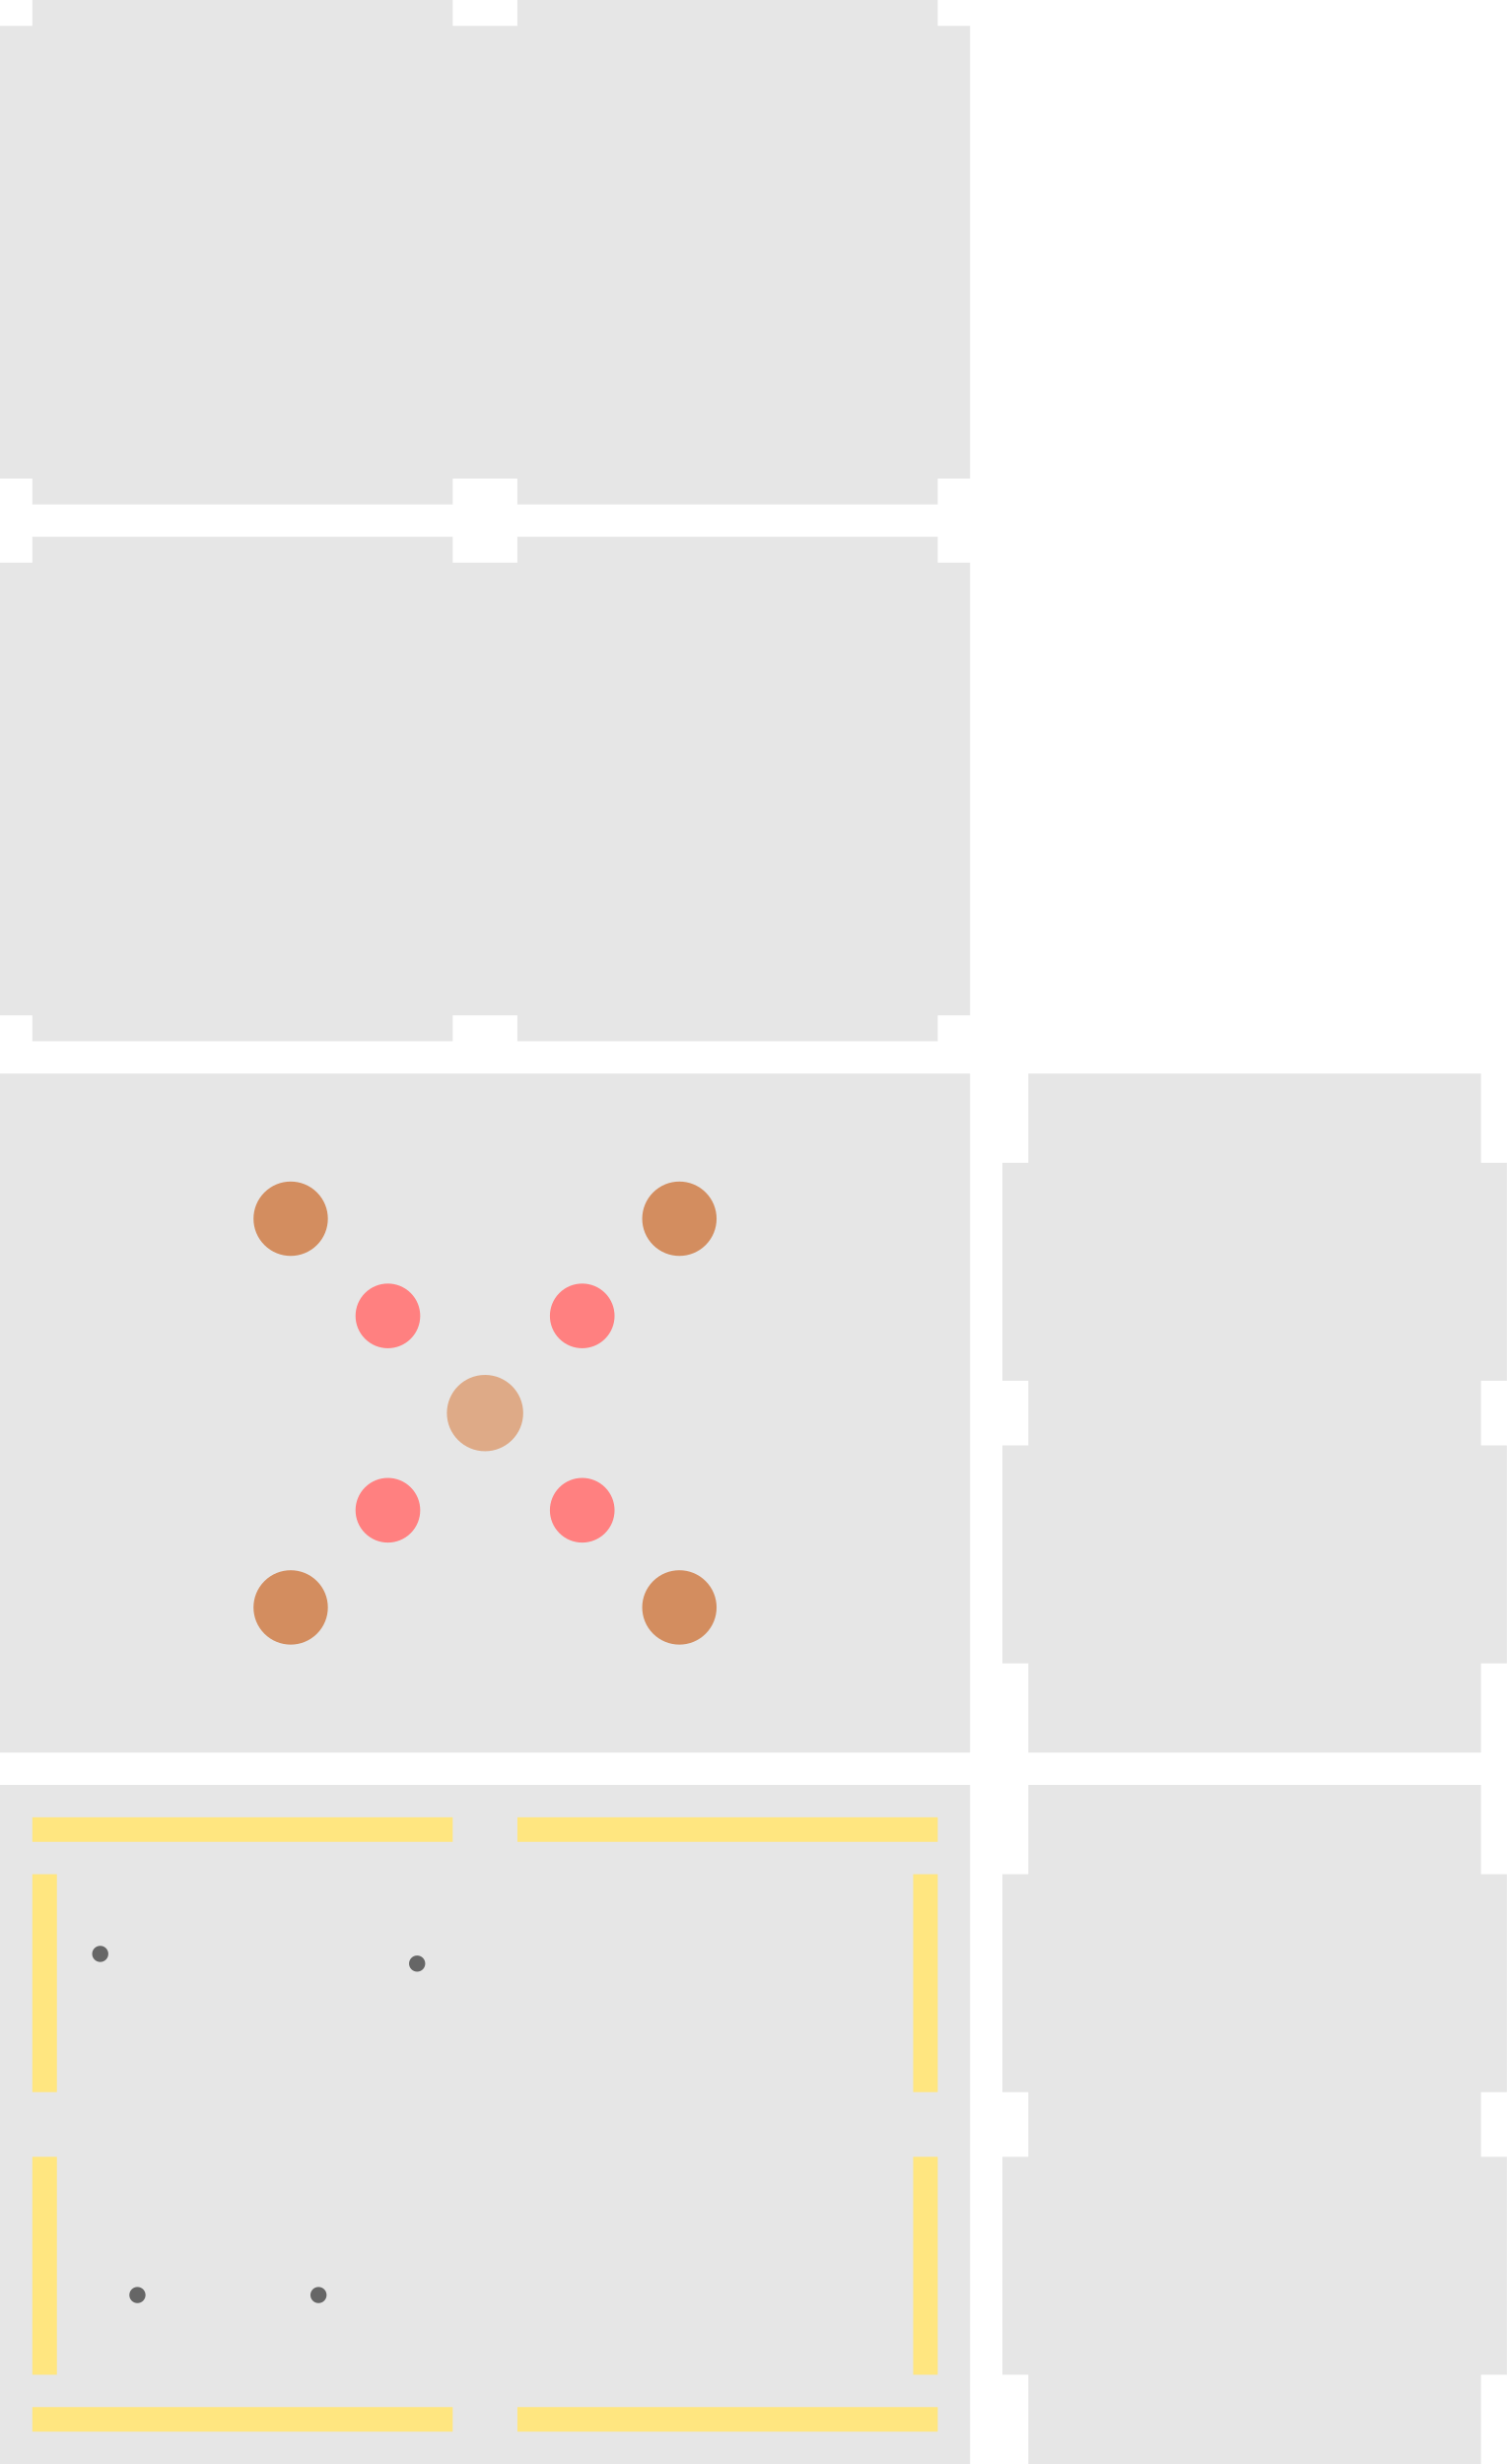
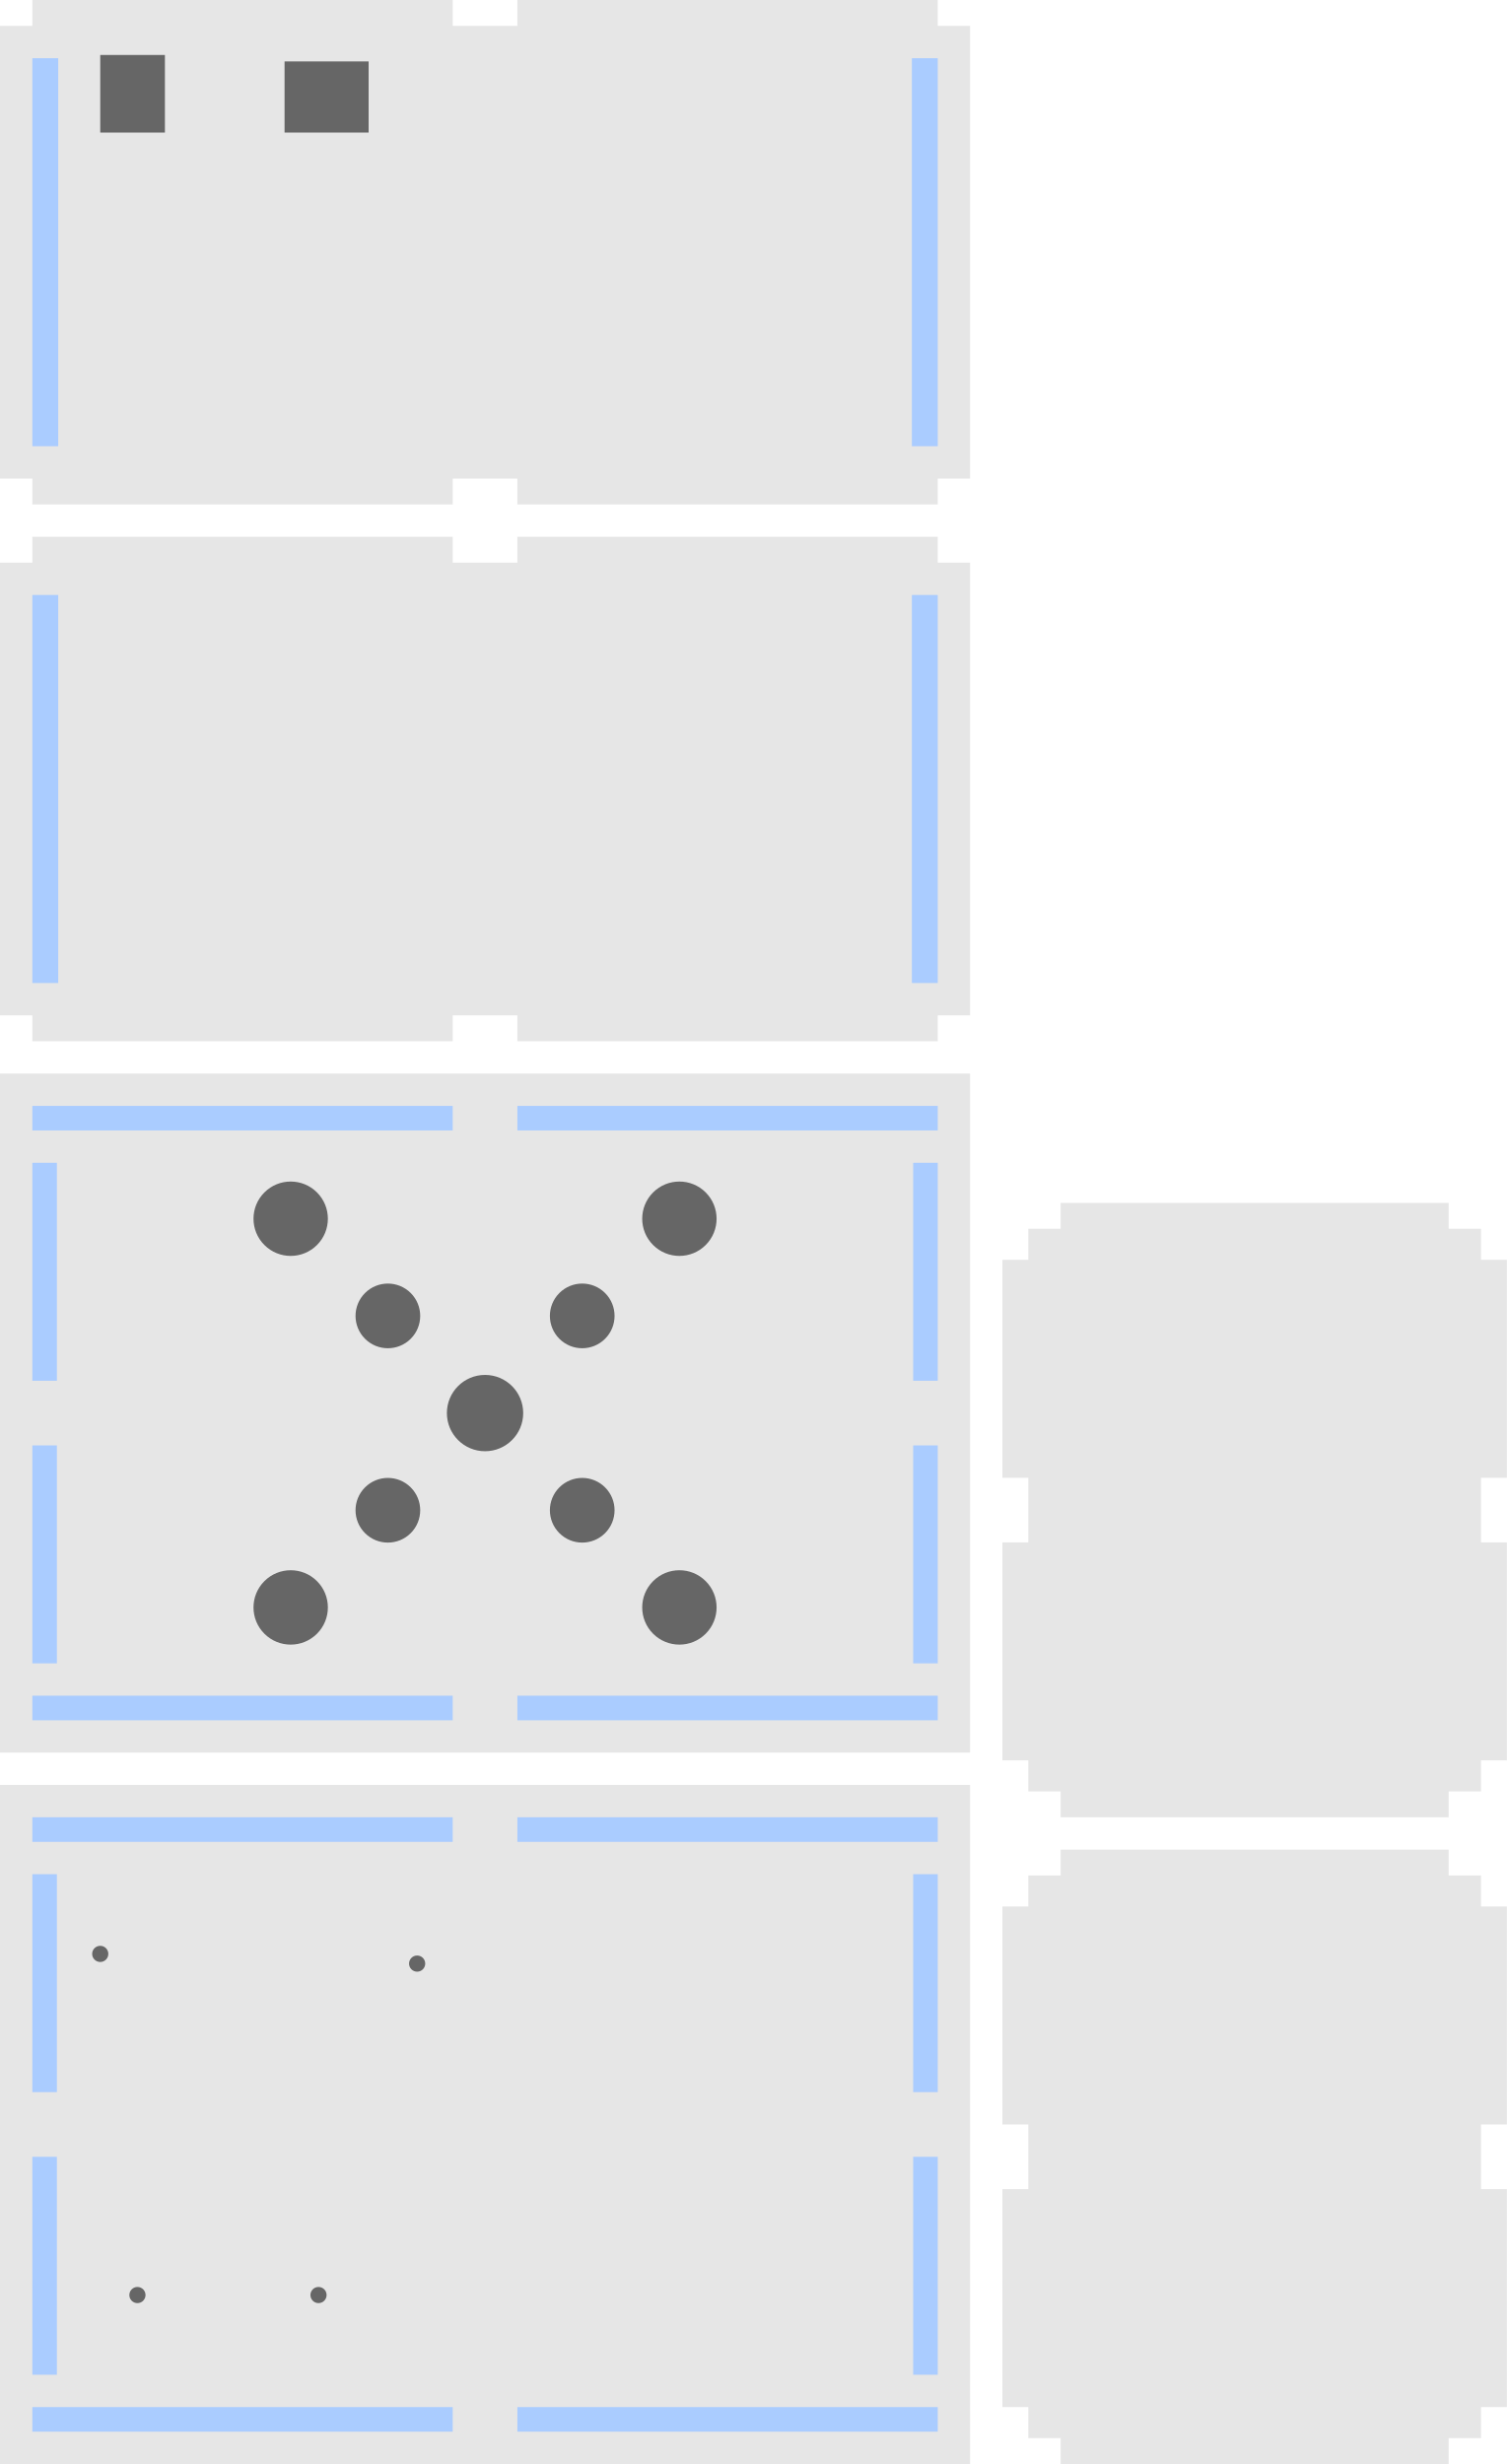
<svg xmlns="http://www.w3.org/2000/svg" width="233mm" height="381mm" viewBox="0 0 825.591 1350" id="svg2" version="1.1">
  <defs id="defs4">
    <marker style="overflow:visible" refY="0" refX="0" orient="auto" id="DistanceX">
      <path id="path4143" style="stroke:#000000;stroke-width:0.5" d="M 3,-3 -3,3 M 0,-5 0,5" />
    </marker>
    <pattern y="0" x="0" width="8" patternUnits="userSpaceOnUse" id="Hatch" height="8">
      <path id="path4146" stroke-width="0.25" stroke="#000000" linecap="square" d="M8 4 l-4,4" />
      <path id="path4148" stroke-width="0.25" stroke="#000000" linecap="square" d="M6 2 l-4,4" />
      <path id="path4150" stroke-width="0.25" stroke="#000000" linecap="square" d="M4 0 l-4,4" />
    </pattern>
    <symbol id="*Model_Space" />
    <symbol id="*Paper_Space" />
    <symbol id="*Paper_Space0" />
    <symbol id="block_2" />
    <marker style="overflow:visible" refY="0" refX="0" orient="auto" id="DistanceX-3">
      <path id="path4213" style="stroke:#000000;stroke-width:0.5" d="M 3,-3 -3,3 M 0,-5 0,5" />
    </marker>
    <pattern y="0" x="0" width="8" patternUnits="userSpaceOnUse" id="Hatch-6" height="8">
      <path id="path4216" stroke-width="0.25" stroke="#000000" linecap="square" d="M8 4 l-4,4" />
      <path id="path4218" stroke-width="0.25" stroke="#000000" linecap="square" d="M6 2 l-4,4" />
      <path id="path4220" stroke-width="0.25" stroke="#000000" linecap="square" d="M4 0 l-4,4" />
    </pattern>
    <symbol id="*Model_Space-7" />
    <symbol id="*Paper_Space-5" />
    <symbol id="*Paper_Space0-3" />
    <symbol id="block_2-5" />
    <marker style="overflow:visible" refY="0" refX="0" orient="auto" id="DistanceX-35">
      <path id="path5069" style="stroke:#000000;stroke-width:0.5" d="M 3,-3 -3,3 M 0,-5 0,5" />
    </marker>
    <pattern y="0" x="0" width="8" patternUnits="userSpaceOnUse" id="Hatch-62" height="8">
      <path id="path5072" stroke-width="0.25" stroke="#000000" linecap="square" d="M8 4 l-4,4" />
      <path id="path5074" stroke-width="0.25" stroke="#000000" linecap="square" d="M6 2 l-4,4" />
      <path id="path5076" stroke-width="0.25" stroke="#000000" linecap="square" d="M4 0 l-4,4" />
    </pattern>
    <symbol id="*Model_Space-9" />
    <symbol id="*Paper_Space-1" />
    <symbol id="*Paper_Space0-2" />
    <marker style="overflow:visible" refY="0" refX="0" orient="auto" id="DistanceX-7">
      <path id="path5134" style="stroke:#000000;stroke-width:0.5" d="M 3,-3 -3,3 M 0,-5 0,5" />
    </marker>
    <pattern y="0" x="0" width="8" patternUnits="userSpaceOnUse" id="Hatch-0" height="8">
      <path id="path5137" stroke-width="0.25" stroke="#000000" linecap="square" d="M8 4 l-4,4" />
      <path id="path5139" stroke-width="0.25" stroke="#000000" linecap="square" d="M6 2 l-4,4" />
      <path id="path5141" stroke-width="0.25" stroke="#000000" linecap="square" d="M4 0 l-4,4" />
    </pattern>
    <symbol id="*Model_Space-93" />
    <symbol id="*Paper_Space-6" />
    <symbol id="*Paper_Space0-0" />
    <marker style="overflow:visible" refY="0" refX="0" orient="auto" id="DistanceX-6">
      <path id="path4143-1" style="stroke:#000000;stroke-width:0.5" d="M 3,-3 -3,3 M 0,-5 0,5" />
    </marker>
    <pattern y="0" x="0" width="8" patternUnits="userSpaceOnUse" id="Hatch-8" height="8">
      <path id="path4146-7" stroke-width="0.25" stroke="#000000" linecap="square" d="M8 4 l-4,4" />
      <path id="path4148-9" stroke-width="0.25" stroke="#000000" linecap="square" d="M6 2 l-4,4" />
      <path id="path4150-2" stroke-width="0.25" stroke="#000000" linecap="square" d="M4 0 l-4,4" />
    </pattern>
    <symbol id="*Model_Space-0" />
    <symbol id="*Paper_Space-2" />
    <symbol id="*Paper_Space0-37" />
    <symbol id="block_2-59" />
    <marker style="overflow:visible" refY="0" refX="0" orient="auto" id="DistanceX-3-2">
      <path id="path4213-2" style="stroke:#000000;stroke-width:0.5" d="M 3,-3 -3,3 M 0,-5 0,5" />
    </marker>
    <pattern y="0" x="0" width="8" patternUnits="userSpaceOnUse" id="Hatch-6-8" height="8">
      <path id="path4216-9" stroke-width="0.25" stroke="#000000" linecap="square" d="M8 4 l-4,4" />
      <path id="path4218-7" stroke-width="0.25" stroke="#000000" linecap="square" d="M6 2 l-4,4" />
      <path id="path4220-3" stroke-width="0.25" stroke="#000000" linecap="square" d="M4 0 l-4,4" />
    </pattern>
    <symbol id="*Model_Space-7-6" />
    <symbol id="*Paper_Space-5-1" />
    <symbol id="*Paper_Space0-3-2" />
    <symbol id="block_2-5-9" />
  </defs>
  <g id="layer1" transform="translate(0,297.6378)">
    <g transform="translate(-2863.491,195.3389)" id="g5552" />
    <g transform="translate(-4667.525,-2234.448)" id="g6337" />
    <g transform="translate(-3639.843,-112.5075)" id="g5552-9" />
    <g transform="translate(-5443.877,-2542.294)" id="g6337-4" />
-     <g style="fill:#e6e6e6;stroke:none;stroke-width:0.5;stroke-miterlimit:4;stroke-dasharray:none;stroke-opacity:1" transform="matrix(0.7747937,0,0,0.7720568,-1127.824,761.7437)" id="g5590">
-       <polygon style="fill:#e6e6e6;stroke:none;stroke-width:0.5;stroke-miterlimit:4;stroke-dasharray:none;stroke-opacity:1" points="2141.629,-105.471 2141.629,376.42 1455.645,376.42 1455.645,-105.471 " id="polygon5592" />
-     </g>
-     <rect y="1021.18" x="17.716" height="13.465" width="230.315" id="rect4625" style="fill:#ffe680;fill-opacity:1;stroke:none;stroke-width:0.1;stroke-miterlimit:4;stroke-dasharray:none;stroke-opacity:1" />
-     <rect transform="matrix(0,-1,1,0,0,0)" y="17.716" x="-1003.464" height="13.465" width="119.409" id="rect6492" style="fill:#ffe680;fill-opacity:1;stroke:none;stroke-width:0.1;stroke-miterlimit:4;stroke-dasharray:none;stroke-opacity:1" />
-     <rect style="fill:#ffe680;fill-opacity:1;stroke:none;stroke-width:0.1;stroke-miterlimit:4;stroke-dasharray:none;stroke-opacity:1" id="rect6494" width="230.315" height="13.465" x="17.716" y="698.031" />
-     <rect style="fill:#ffe680;fill-opacity:1;stroke:none;stroke-width:0.1;stroke-miterlimit:4;stroke-dasharray:none;stroke-opacity:1" id="rect6496" width="119.409" height="13.465" x="-848.621" y="17.716" transform="matrix(0,-1,1,0,0,0)" />
-     <rect y="698.031" x="283.464" height="13.465" width="230.315" id="rect4623" style="fill:#ffe680;fill-opacity:1;stroke:none;stroke-width:0.1;stroke-miterlimit:4;stroke-dasharray:none;stroke-opacity:1" />
-     <rect transform="matrix(0,-1,1,0,0,0)" y="500.314" x="-848.621" height="13.465" width="119.409" id="rect4617" style="fill:#ffe680;fill-opacity:1;stroke:none;stroke-width:0.1;stroke-miterlimit:4;stroke-dasharray:none;stroke-opacity:1" />
-     <rect style="fill:#ffe680;fill-opacity:1;stroke:none;stroke-width:0.1;stroke-miterlimit:4;stroke-dasharray:none;stroke-opacity:1" id="rect4627" width="230.315" height="13.465" x="283.464" y="1021.18" />
-     <rect style="fill:#ffe680;fill-opacity:1;stroke:none;stroke-width:0.1;stroke-miterlimit:4;stroke-dasharray:none;stroke-opacity:1" id="rect4619" width="119.409" height="13.465" x="-1003.464" y="500.314" transform="matrix(0,-1,1,0,0,0)" />
-     <path id="polygon4406" d="m 563.386,680.313 0,48.898 -14.174,0 0,119.41 14.174,0 0,35.432 -14.174,0 0,119.41 14.174,0 0,48.898 248.031,0 0,-48.898 14.174,0 0,-119.41 -14.174,0 0,-35.432 14.174,0 0,-119.41 -14.174,0 0,-48.898 -248.031,0 z" style="fill:#e6e6e6;stroke:none;stroke-width:0.5;stroke-miterlimit:4;stroke-dasharray:none;stroke-opacity:1" />
-     <g transform="translate(462.805,613.913)" id="g4375">
-       <path id="path4825" d="m -403.455,158.97 a 4.429,4.429 0 0 1 -4.429,4.429 4.429,4.429 0 0 1 -4.429,-4.429 4.429,4.429 0 0 1 4.429,-4.429 4.429,4.429 0 0 1 4.429,4.429 z" style="fill:#666666;fill-opacity:1;stroke:none;stroke-width:0.1;stroke-miterlimit:4;stroke-dasharray:none;stroke-opacity:1" />
-       <path style="fill:#666666;fill-opacity:1;stroke:none;stroke-width:0.1;stroke-miterlimit:4;stroke-dasharray:none;stroke-opacity:1" d="m -383.081,345.879 a 4.429,4.429 0 0 1 -4.429,4.429 4.429,4.429 0 0 1 -4.429,-4.429 4.429,4.429 0 0 1 4.429,-4.429 4.429,4.429 0 0 1 4.429,4.429 z" id="path4827" />
-       <path id="path4829" d="m -283.868,345.879 a 4.429,4.429 0 0 1 -4.429,4.429 4.429,4.429 0 0 1 -4.429,-4.429 4.429,4.429 0 0 1 4.429,-4.429 4.429,4.429 0 0 1 4.429,4.429 z" style="fill:#666666;fill-opacity:1;stroke:none;stroke-width:0.1;stroke-miterlimit:4;stroke-dasharray:none;stroke-opacity:1" />
-       <path style="fill:#666666;fill-opacity:1;stroke:none;stroke-width:0.1;stroke-miterlimit:4;stroke-dasharray:none;stroke-opacity:1" d="m -229.833,164.285 a 4.429,4.429 0 0 1 -4.429,4.429 4.429,4.429 0 0 1 -4.429,-4.429 4.429,4.429 0 0 1 4.429,-4.429 4.429,4.429 0 0 1 4.429,4.429 z" id="path4831" />
-     </g>
-     <path style="fill:#e6e6e6;stroke:none;stroke-width:0.5;stroke-miterlimit:4;stroke-dasharray:none;stroke-opacity:1" d="m 563.386,290.549 0,48.898 -14.174,0 0,119.41 14.174,0 0,35.432 -14.174,0 0,119.41 14.174,0 0,48.898 248.031,0 0,-48.898 14.174,0 0,-119.41 -14.174,0 0,-35.432 14.174,0 0,-119.41 -14.174,0 0,-48.898 -248.031,0 z" id="path4651" />
-     <g id="g4659" transform="matrix(0.7747937,0,0,0.7720568,-1127.824,371.9799)" style="fill:#e6e6e6;stroke:none;stroke-width:0.5;stroke-miterlimit:4;stroke-dasharray:none;stroke-opacity:1">
-       <polygon id="polygon4661" points="1455.645,-105.471 2141.629,-105.471 2141.629,376.42 1455.645,376.42 " style="fill:#e6e6e6;stroke:none;stroke-width:0.5;stroke-miterlimit:4;stroke-dasharray:none;stroke-opacity:1" />
-     </g>
-     <path id="path4679" d="m 386.638,355.684 a 20.374,20.374 0 0 1 0,28.813 20.374,20.374 0 0 1 -28.813,1e-5 20.374,20.374 0 0 1 0,-28.813 20.374,20.374 0 0 1 28.813,1e-5 z" style="fill:#d38d5f;fill-opacity:1;stroke:none;stroke-width:0.5;stroke-miterlimit:4;stroke-dasharray:none;stroke-opacity:1" />
-     <path id="path4683" d="m 173.671,568.651 a 20.374,20.374 0 0 1 0,28.813 20.374,20.374 0 0 1 -28.813,10e-6 20.374,20.374 0 0 1 0,-28.813 20.374,20.374 0 0 1 28.813,10e-6 z" style="fill:#d38d5f;fill-opacity:1;stroke:none;stroke-width:0.5;stroke-miterlimit:4;stroke-dasharray:none;stroke-opacity:1" />
-     <path style="fill:#d38d5f;fill-opacity:1;stroke:none;stroke-width:0.5;stroke-miterlimit:4;stroke-dasharray:none;stroke-opacity:1" d="m 173.671,355.684 a 20.374,20.374 0 0 1 0,28.813 20.374,20.374 0 0 1 -28.813,10e-6 20.374,20.374 0 0 1 0,-28.813 20.374,20.374 0 0 1 28.813,10e-6 z" id="path4685" />
-     <path style="fill:#d38d5f;fill-opacity:1;stroke:none;stroke-width:0.5;stroke-miterlimit:4;stroke-dasharray:none;stroke-opacity:1" d="m 386.638,568.651 a 20.374,20.374 0 0 1 0,28.813 20.374,20.374 0 0 1 -28.813,10e-6 20.374,20.374 0 0 1 0,-28.813 20.374,20.374 0 0 1 28.813,10e-6 z" id="path4681" />
-     <path id="path4677" d="m 286.653,476.574 a 20.906,20.906 0 0 1 -20.905,20.906 20.906,20.906 0 0 1 -20.906,-20.906 20.906,20.906 0 0 1 20.906,-20.906 20.906,20.906 0 0 1 20.905,20.906 z" style="fill:#deaa87;fill-opacity:1;stroke:none;stroke-width:0.5;stroke-miterlimit:4;stroke-dasharray:none;stroke-opacity:1" />
-     <path id="path4733" d="m 331.517,410.805 a 17.717,17.717 0 0 1 0,25.055 17.717,17.717 0 0 1 -25.055,0 17.717,17.717 0 0 1 0,-25.055 17.717,17.717 0 0 1 25.055,1e-5 z" style="fill:#ff8080;fill-opacity:1;stroke:none;stroke-width:0.5;stroke-miterlimit:4;stroke-dasharray:none;stroke-opacity:1" />
-     <path style="fill:#ff8080;fill-opacity:1;stroke:none;stroke-width:0.5;stroke-miterlimit:4;stroke-dasharray:none;stroke-opacity:1" d="m 225.034,517.288 a 17.717,17.717 0 0 1 0,25.055 17.717,17.717 0 0 1 -25.055,10e-6 17.717,17.717 0 0 1 0,-25.055 17.717,17.717 0 0 1 25.055,0 z" id="path4745" />
-     <path id="path4753" d="m 225.034,410.805 a 17.717,17.717 0 0 1 0,25.055 17.717,17.717 0 0 1 -25.055,0 17.717,17.717 0 0 1 0,-25.055 17.717,17.717 0 0 1 25.055,1e-5 z" style="fill:#ff8080;fill-opacity:1;stroke:none;stroke-width:0.5;stroke-miterlimit:4;stroke-dasharray:none;stroke-opacity:1" />
-     <path id="path4761" d="m 331.517,517.288 a 17.717,17.717 0 0 1 0,25.055 17.717,17.717 0 0 1 -25.055,0 17.717,17.717 0 0 1 0,-25.055 17.717,17.717 0 0 1 25.055,1e-5 z" style="fill:#ff8080;fill-opacity:1;stroke:none;stroke-width:0.5;stroke-miterlimit:4;stroke-dasharray:none;stroke-opacity:1" />
-     <path style="fill:#e6e6e6;stroke:none;stroke-width:0.5;stroke-miterlimit:4;stroke-dasharray:none;stroke-opacity:1" d="m 17.717,-3.544 0,14.174 -17.717,0 0,248.031 17.717,0 0,14.174 230.314,0 0,-14.174 35.434,0 0,14.174 230.314,0 0,-14.174 17.717,0 0,-248.031 -17.717,0 0,-14.174 -230.314,0 0,14.174 -35.434,0 0,-14.174 -230.314,0 z" id="polygon4695" />
-     <path id="path4471" d="m 17.717,-297.639 0,14.174 -17.717,0 0,248.031 17.717,0 0,14.174 230.314,0 0,-14.174 35.434,0 0,14.174 230.314,0 0,-14.174 17.717,0 0,-248.031 -17.717,0 0,-14.174 -230.314,0 0,14.174 -35.434,0 0,-14.174 -230.314,0 z" style="fill:#e6e6e6;stroke:none;stroke-width:0.5;stroke-miterlimit:4;stroke-dasharray:none;stroke-opacity:1" />
+     <path transform="matrix(0.7747937,0,0,0.7720568,-1127.824,761.7437)" style="fill:#e6e6e6;stroke:none;stroke-width:0.5;stroke-miterlimit:4;stroke-dasharray:none;stroke-opacity:1" d="m 1455.645,376.42 0,-481.891 685.984,0 0,481.891 z" id="polygon5592" />
+     <path style="fill:#aaccff;fill-opacity:1;stroke:none;stroke-width:0.1;stroke-miterlimit:4;stroke-dasharray:none;stroke-opacity:1" d="m 17.716,1021.18 230.315,0 0,13.465 -230.315,0 z" id="rect4625" />
+     <path transform="matrix(0,-1,1,0,0,0)" style="fill:#aaccff;fill-opacity:1;stroke:none;stroke-width:0.1;stroke-miterlimit:4;stroke-dasharray:none;stroke-opacity:1" d="m -1003.464,17.716 119.409,0 0,13.465 -119.409,0 z" id="rect6492" />
+     <path style="fill:#aaccff;fill-opacity:1;stroke:none;stroke-width:0.1;stroke-miterlimit:4;stroke-dasharray:none;stroke-opacity:1" d="m 17.716,698.031 230.315,0 0,13.465 -230.315,0 z" id="rect6494" />
+     <path transform="matrix(0,-1,1,0,0,0)" style="fill:#aaccff;fill-opacity:1;stroke:none;stroke-width:0.1;stroke-miterlimit:4;stroke-dasharray:none;stroke-opacity:1" d="m -848.621,17.716 119.409,0 0,13.465 -119.409,0 z" id="rect6496" />
+     <path style="fill:#aaccff;fill-opacity:1;stroke:none;stroke-width:0.1;stroke-miterlimit:4;stroke-dasharray:none;stroke-opacity:1" d="m 283.464,698.031 230.315,0 0,13.465 -230.315,0 z" id="rect4623" />
+     <path transform="matrix(0,-1,1,0,0,0)" style="fill:#aaccff;fill-opacity:1;stroke:none;stroke-width:0.1;stroke-miterlimit:4;stroke-dasharray:none;stroke-opacity:1" d="m -848.621,500.314 119.409,0 0,13.465 -119.409,0 z" id="rect4617" />
+     <path style="fill:#aaccff;fill-opacity:1;stroke:none;stroke-width:0.1;stroke-miterlimit:4;stroke-dasharray:none;stroke-opacity:1" d="m 283.464,1021.18 230.315,0 0,13.465 -230.315,0 z" id="rect4627" />
+     <path transform="matrix(0,-1,1,0,0,0)" style="fill:#aaccff;fill-opacity:1;stroke:none;stroke-width:0.1;stroke-miterlimit:4;stroke-dasharray:none;stroke-opacity:1" d="m -1003.464,500.314 119.409,0 0,13.465 -119.409,0 z" id="rect4619" />
+     <path style="fill:#e6e6e6;stroke:none;stroke-width:0.5;stroke-miterlimit:4;stroke-dasharray:none;stroke-opacity:1" d="m 581.102,715.748 0,14.174 -17.715,0 0,17.006 -14.174,0 0,119.41 14.174,0 0,35.432 -14.174,0 0,119.41 14.174,0 0,17.008 17.715,0 0,14.174 212.6,0 0,-14.174 17.717,0 0,-17.008 14.174,0 0,-119.41 -14.174,0 0,-35.432 14.174,0 0,-119.41 -14.174,0 0,-17.006 -17.717,0 0,-14.174 -212.6,0 z" id="polygon4406" />
+     <path style="fill:#666666;fill-opacity:1;stroke:none;stroke-width:0.1;stroke-miterlimit:4;stroke-dasharray:none;stroke-opacity:1" d="m 59.35,772.883 a 4.429,4.429 0 0 1 -4.429,4.429 4.429,4.429 0 0 1 -4.429,-4.429 4.429,4.429 0 0 1 4.429,-4.429 4.429,4.429 0 0 1 4.429,4.429 z" id="path4825" />
+     <path id="path4827" d="m 79.724,959.792 a 4.429,4.429 0 0 1 -4.429,4.429 4.429,4.429 0 0 1 -4.429,-4.429 4.429,4.429 0 0 1 4.429,-4.429 4.429,4.429 0 0 1 4.429,4.429 z" style="fill:#666666;fill-opacity:1;stroke:none;stroke-width:0.1;stroke-miterlimit:4;stroke-dasharray:none;stroke-opacity:1" />
+     <path style="fill:#666666;fill-opacity:1;stroke:none;stroke-width:0.1;stroke-miterlimit:4;stroke-dasharray:none;stroke-opacity:1" d="m 178.937,959.792 a 4.429,4.429 0 0 1 -4.429,4.429 4.429,4.429 0 0 1 -4.429,-4.429 4.429,4.429 0 0 1 4.429,-4.429 4.429,4.429 0 0 1 4.429,4.429 z" id="path4829" />
+     <path id="path4831" d="m 232.972,778.198 a 4.429,4.429 0 0 1 -4.429,4.429 4.429,4.429 0 0 1 -4.429,-4.429 4.429,4.429 0 0 1 4.429,-4.429 4.429,4.429 0 0 1 4.429,4.429 z" style="fill:#666666;fill-opacity:1;stroke:none;stroke-width:0.1;stroke-miterlimit:4;stroke-dasharray:none;stroke-opacity:1" />
+     <path transform="matrix(0.7747937,0,0,0.7720568,-1127.824,371.9799)" style="fill:#e6e6e6;stroke:none;stroke-width:0.5;stroke-miterlimit:4;stroke-dasharray:none;stroke-opacity:1" d="m 2141.629,376.42 -685.984,0 0,-481.891 685.984,0 z" id="polygon4661" />
+     <path id="path4679" d="m 386.638,355.684 a 20.374,20.374 0 0 1 0,28.813 20.374,20.374 0 0 1 -28.813,1e-5 20.374,20.374 0 0 1 0,-28.813 20.374,20.374 0 0 1 28.813,1e-5 z" style="fill:#666666;fill-opacity:1;stroke:none;stroke-width:0.5;stroke-miterlimit:4;stroke-dasharray:none;stroke-opacity:1" />
+     <path id="path4683" d="m 173.671,568.651 a 20.374,20.374 0 0 1 0,28.813 20.374,20.374 0 0 1 -28.813,10e-6 20.374,20.374 0 0 1 0,-28.813 20.374,20.374 0 0 1 28.813,10e-6 z" style="fill:#666666;fill-opacity:1;stroke:none;stroke-width:0.5;stroke-miterlimit:4;stroke-dasharray:none;stroke-opacity:1" />
+     <path style="fill:#666666;fill-opacity:1;stroke:none;stroke-width:0.5;stroke-miterlimit:4;stroke-dasharray:none;stroke-opacity:1" d="m 173.671,355.684 a 20.374,20.374 0 0 1 0,28.813 20.374,20.374 0 0 1 -28.813,10e-6 20.374,20.374 0 0 1 0,-28.813 20.374,20.374 0 0 1 28.813,10e-6 z" id="path4685" />
+     <path style="fill:#666666;fill-opacity:1;stroke:none;stroke-width:0.5;stroke-miterlimit:4;stroke-dasharray:none;stroke-opacity:1" d="m 386.638,568.651 a 20.374,20.374 0 0 1 0,28.813 20.374,20.374 0 0 1 -28.813,10e-6 20.374,20.374 0 0 1 0,-28.813 20.374,20.374 0 0 1 28.813,10e-6 z" id="path4681" />
+     <path id="path4677" d="m 286.653,476.574 a 20.906,20.906 0 0 1 -20.905,20.906 20.906,20.906 0 0 1 -20.906,-20.906 20.906,20.906 0 0 1 20.906,-20.906 20.906,20.906 0 0 1 20.905,20.906 z" style="fill:#666666;fill-opacity:1;stroke:none;stroke-width:0.5;stroke-miterlimit:4;stroke-dasharray:none;stroke-opacity:1" />
+     <path id="path4733" d="m 331.517,410.805 a 17.717,17.717 0 0 1 0,25.055 17.717,17.717 0 0 1 -25.055,0 17.717,17.717 0 0 1 0,-25.055 17.717,17.717 0 0 1 25.055,1e-5 z" style="fill:#666666;fill-opacity:1;stroke:none;stroke-width:0.5;stroke-miterlimit:4;stroke-dasharray:none;stroke-opacity:1" />
+     <path style="fill:#666666;fill-opacity:1;stroke:none;stroke-width:0.5;stroke-miterlimit:4;stroke-dasharray:none;stroke-opacity:1" d="m 225.034,517.288 a 17.717,17.717 0 0 1 0,25.055 17.717,17.717 0 0 1 -25.055,10e-6 17.717,17.717 0 0 1 0,-25.055 17.717,17.717 0 0 1 25.055,0 z" id="path4745" />
+     <path id="path4753" d="m 225.034,410.805 a 17.717,17.717 0 0 1 0,25.055 17.717,17.717 0 0 1 -25.055,0 17.717,17.717 0 0 1 0,-25.055 17.717,17.717 0 0 1 25.055,1e-5 z" style="fill:#666666;fill-opacity:1;stroke:none;stroke-width:0.5;stroke-miterlimit:4;stroke-dasharray:none;stroke-opacity:1" />
+     <path id="path4761" d="m 331.517,517.288 a 17.717,17.717 0 0 1 0,25.055 17.717,17.717 0 0 1 -25.055,0 17.717,17.717 0 0 1 0,-25.055 17.717,17.717 0 0 1 25.055,1e-5 z" style="fill:#666666;fill-opacity:1;stroke:none;stroke-width:0.5;stroke-miterlimit:4;stroke-dasharray:none;stroke-opacity:1" />
+     <path style="fill:#e6e6e6;stroke:none;stroke-width:0.5;stroke-miterlimit:4;stroke-dasharray:none;stroke-opacity:1" d="m 17.717,-3.544 0,14.174 -17.717,0 0,248.031 17.717,0 0,14.174 230.314,0 0,-14.174 35.434,0 0,14.174 230.315,0 0,-14.174 17.717,0 0,-248.031 -17.717,0 0,-14.174 -230.315,0 0,14.174 -35.434,0 0,-14.174 -230.314,0 z" id="path5188" />
+     <path style="opacity:1;fill:#aaccff;fill-opacity:1;stroke:none;stroke-width:1;stroke-linejoin:miter;stroke-miterlimit:4;stroke-dasharray:none;stroke-dashoffset:0.8;stroke-opacity:1" d="m 17.717,28.346 14.173,0 0,212.598 -14.173,0 z" id="rect5194" />
+     <path style="opacity:1;fill:#aaccff;fill-opacity:1;stroke:none;stroke-width:1;stroke-linejoin:miter;stroke-miterlimit:4;stroke-dasharray:none;stroke-dashoffset:0.8;stroke-opacity:1" d="m 499.606,28.346 14.173,0 0,212.598 -14.173,0 z" id="rect5196" />
+     <path id="path4471" d="m 17.717,-297.639 0,14.174 -17.717,0 0,248.031 17.717,0 0,14.174 230.314,0 0,-14.174 35.434,0 0,14.174 230.315,0 0,-14.174 17.717,0 0,-248.031 -17.717,0 0,-14.174 -230.315,0 0,14.174 -35.434,0 0,-14.174 -230.314,0 z" style="fill:#e6e6e6;stroke:none;stroke-width:0.5;stroke-miterlimit:4;stroke-dasharray:none;stroke-opacity:1" />
+     <path style="opacity:1;fill:#666666;fill-opacity:1;stroke:none;stroke-width:1;stroke-linejoin:miter;stroke-miterlimit:4;stroke-dasharray:none;stroke-dashoffset:0.8;stroke-opacity:1" d="m 54.921,-267.522 35.433,0 0,42.52 -35.433,0 z" id="rect4414" />
+     <path id="path4417" d="m 155.906,-263.979 46.063,0 0,38.976 -46.063,0 z" style="opacity:1;fill:#666666;fill-opacity:1;stroke:none;stroke-width:1;stroke-linejoin:miter;stroke-miterlimit:4;stroke-dasharray:none;stroke-dashoffset:0.8;stroke-opacity:1" />
+     <path style="opacity:1;fill:#aaccff;fill-opacity:1;stroke:none;stroke-width:1;stroke-linejoin:miter;stroke-miterlimit:4;stroke-dasharray:none;stroke-dashoffset:0.8;stroke-opacity:1" d="m 17.717,-265.748 14.173,0 0,212.598 -14.173,0 z" id="rect5173" />
+     <path style="opacity:1;fill:#aaccff;fill-opacity:1;stroke:none;stroke-width:1;stroke-linejoin:miter;stroke-miterlimit:4;stroke-dasharray:none;stroke-dashoffset:0.8;stroke-opacity:1" d="m 499.606,-265.748 14.173,0 0,212.598 -14.173,0 z" id="rect5177" />
+     <path id="path5286" d="m 581.102,361.418 0,14.174 -17.715,0 0,17.006 -14.174,0 0,119.41 14.174,0 0,35.432 -14.174,0 0,119.41 14.174,0 0,17.008 17.715,0 0,14.174 212.6,0 0,-14.174 17.717,0 0,-17.008 14.174,0 0,-119.41 -14.174,0 0,-35.432 14.174,0 0,-119.41 -14.174,0 0,-17.006 -17.717,0 0,-14.174 -212.6,0 z" style="fill:#e6e6e6;stroke:none;stroke-width:0.5;stroke-miterlimit:4;stroke-dasharray:none;stroke-opacity:1" />
+     <path id="path5288" d="m 17.716,631.417 230.315,0 0,13.465 -230.315,0 z" style="fill:#aaccff;fill-opacity:1;stroke:none;stroke-width:0.1;stroke-miterlimit:4;stroke-dasharray:none;stroke-opacity:1" />
+     <path id="path5290" d="m 17.716,613.7 0,-119.409 13.465,0 0,119.409 z" style="fill:#aaccff;fill-opacity:1;stroke:none;stroke-width:0.1;stroke-miterlimit:4;stroke-dasharray:none;stroke-opacity:1" />
+     <path id="path5292" d="m 17.716,308.267 230.315,0 0,13.465 -230.315,0 z" style="fill:#aaccff;fill-opacity:1;stroke:none;stroke-width:0.1;stroke-miterlimit:4;stroke-dasharray:none;stroke-opacity:1" />
+     <path id="path5294" d="m 17.716,458.857 0,-119.409 13.465,0 0,119.409 z" style="fill:#aaccff;fill-opacity:1;stroke:none;stroke-width:0.1;stroke-miterlimit:4;stroke-dasharray:none;stroke-opacity:1" />
+     <path id="path5296" d="m 283.464,308.267 230.315,0 0,13.465 -230.315,0 z" style="fill:#aaccff;fill-opacity:1;stroke:none;stroke-width:0.1;stroke-miterlimit:4;stroke-dasharray:none;stroke-opacity:1" />
+     <path id="path5298" d="m 500.314,458.857 0,-119.409 13.465,0 0,119.409 z" style="fill:#aaccff;fill-opacity:1;stroke:none;stroke-width:0.1;stroke-miterlimit:4;stroke-dasharray:none;stroke-opacity:1" />
+     <path id="path5300" d="m 283.464,631.417 230.315,0 0,13.465 -230.315,0 z" style="fill:#aaccff;fill-opacity:1;stroke:none;stroke-width:0.1;stroke-miterlimit:4;stroke-dasharray:none;stroke-opacity:1" />
+     <path id="path5302" d="m 500.314,613.7 0,-119.409 13.465,0 0,119.409 z" style="fill:#aaccff;fill-opacity:1;stroke:none;stroke-width:0.1;stroke-miterlimit:4;stroke-dasharray:none;stroke-opacity:1" />
  </g>
</svg>
